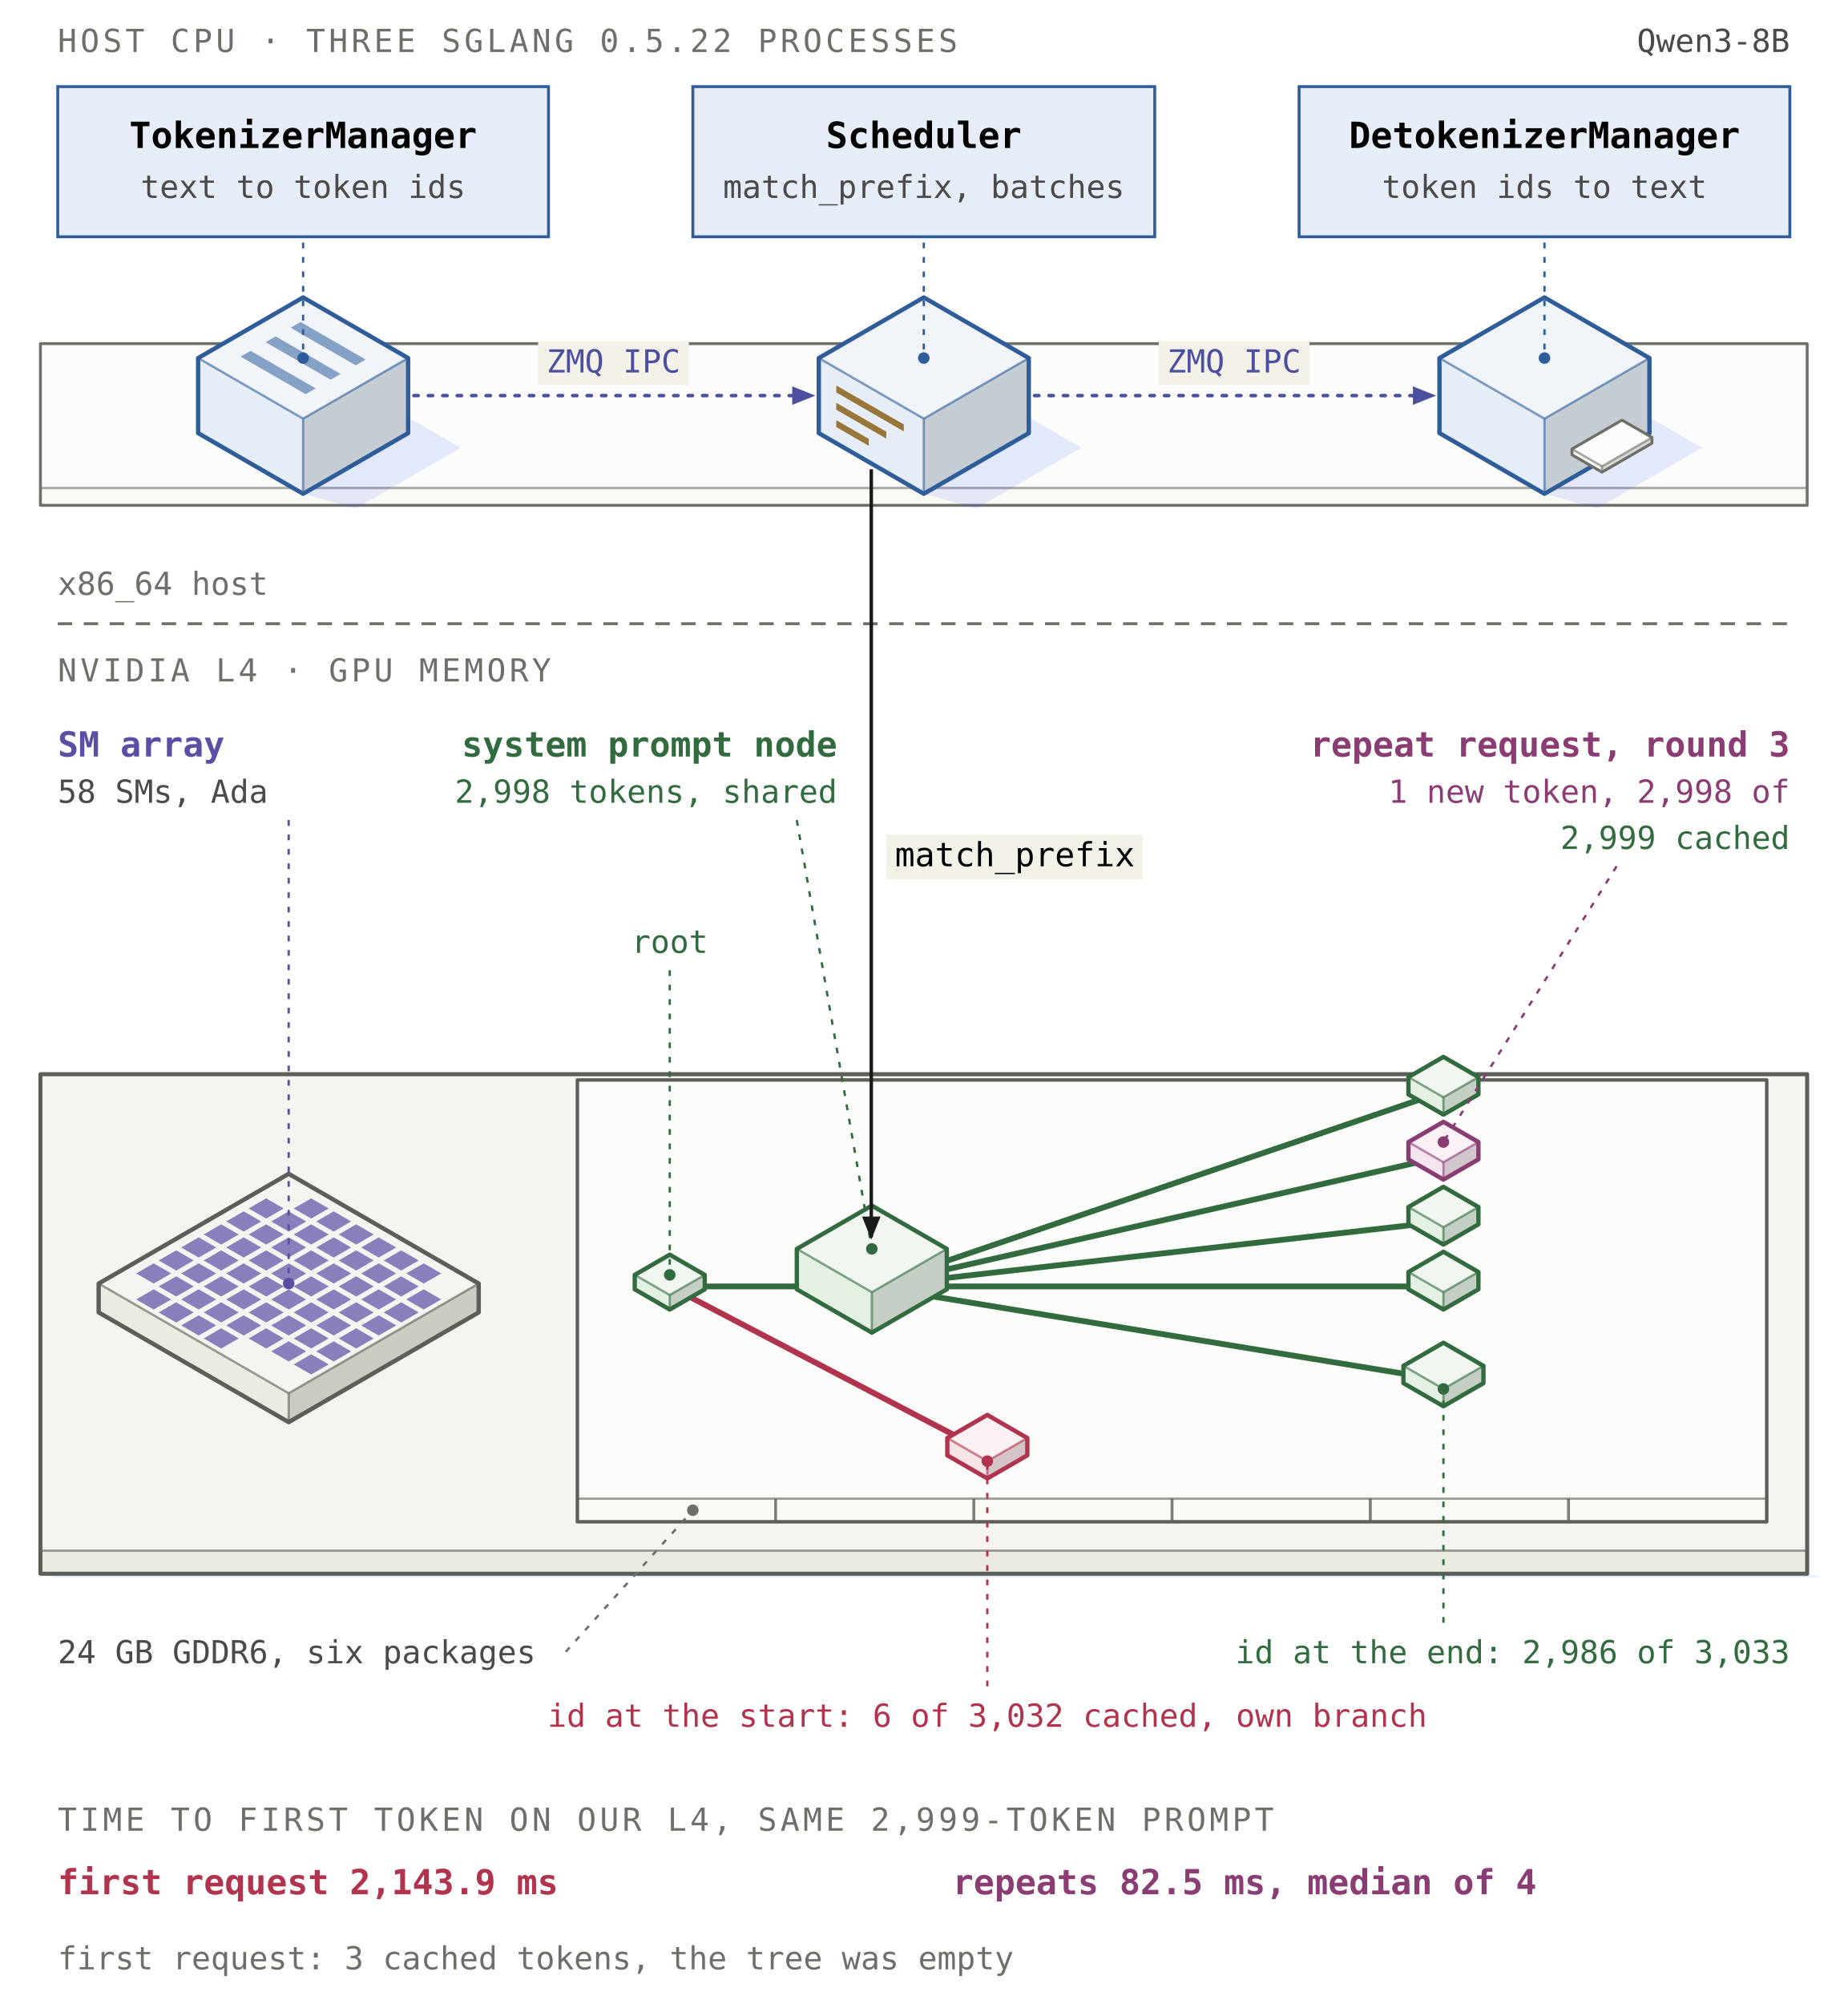
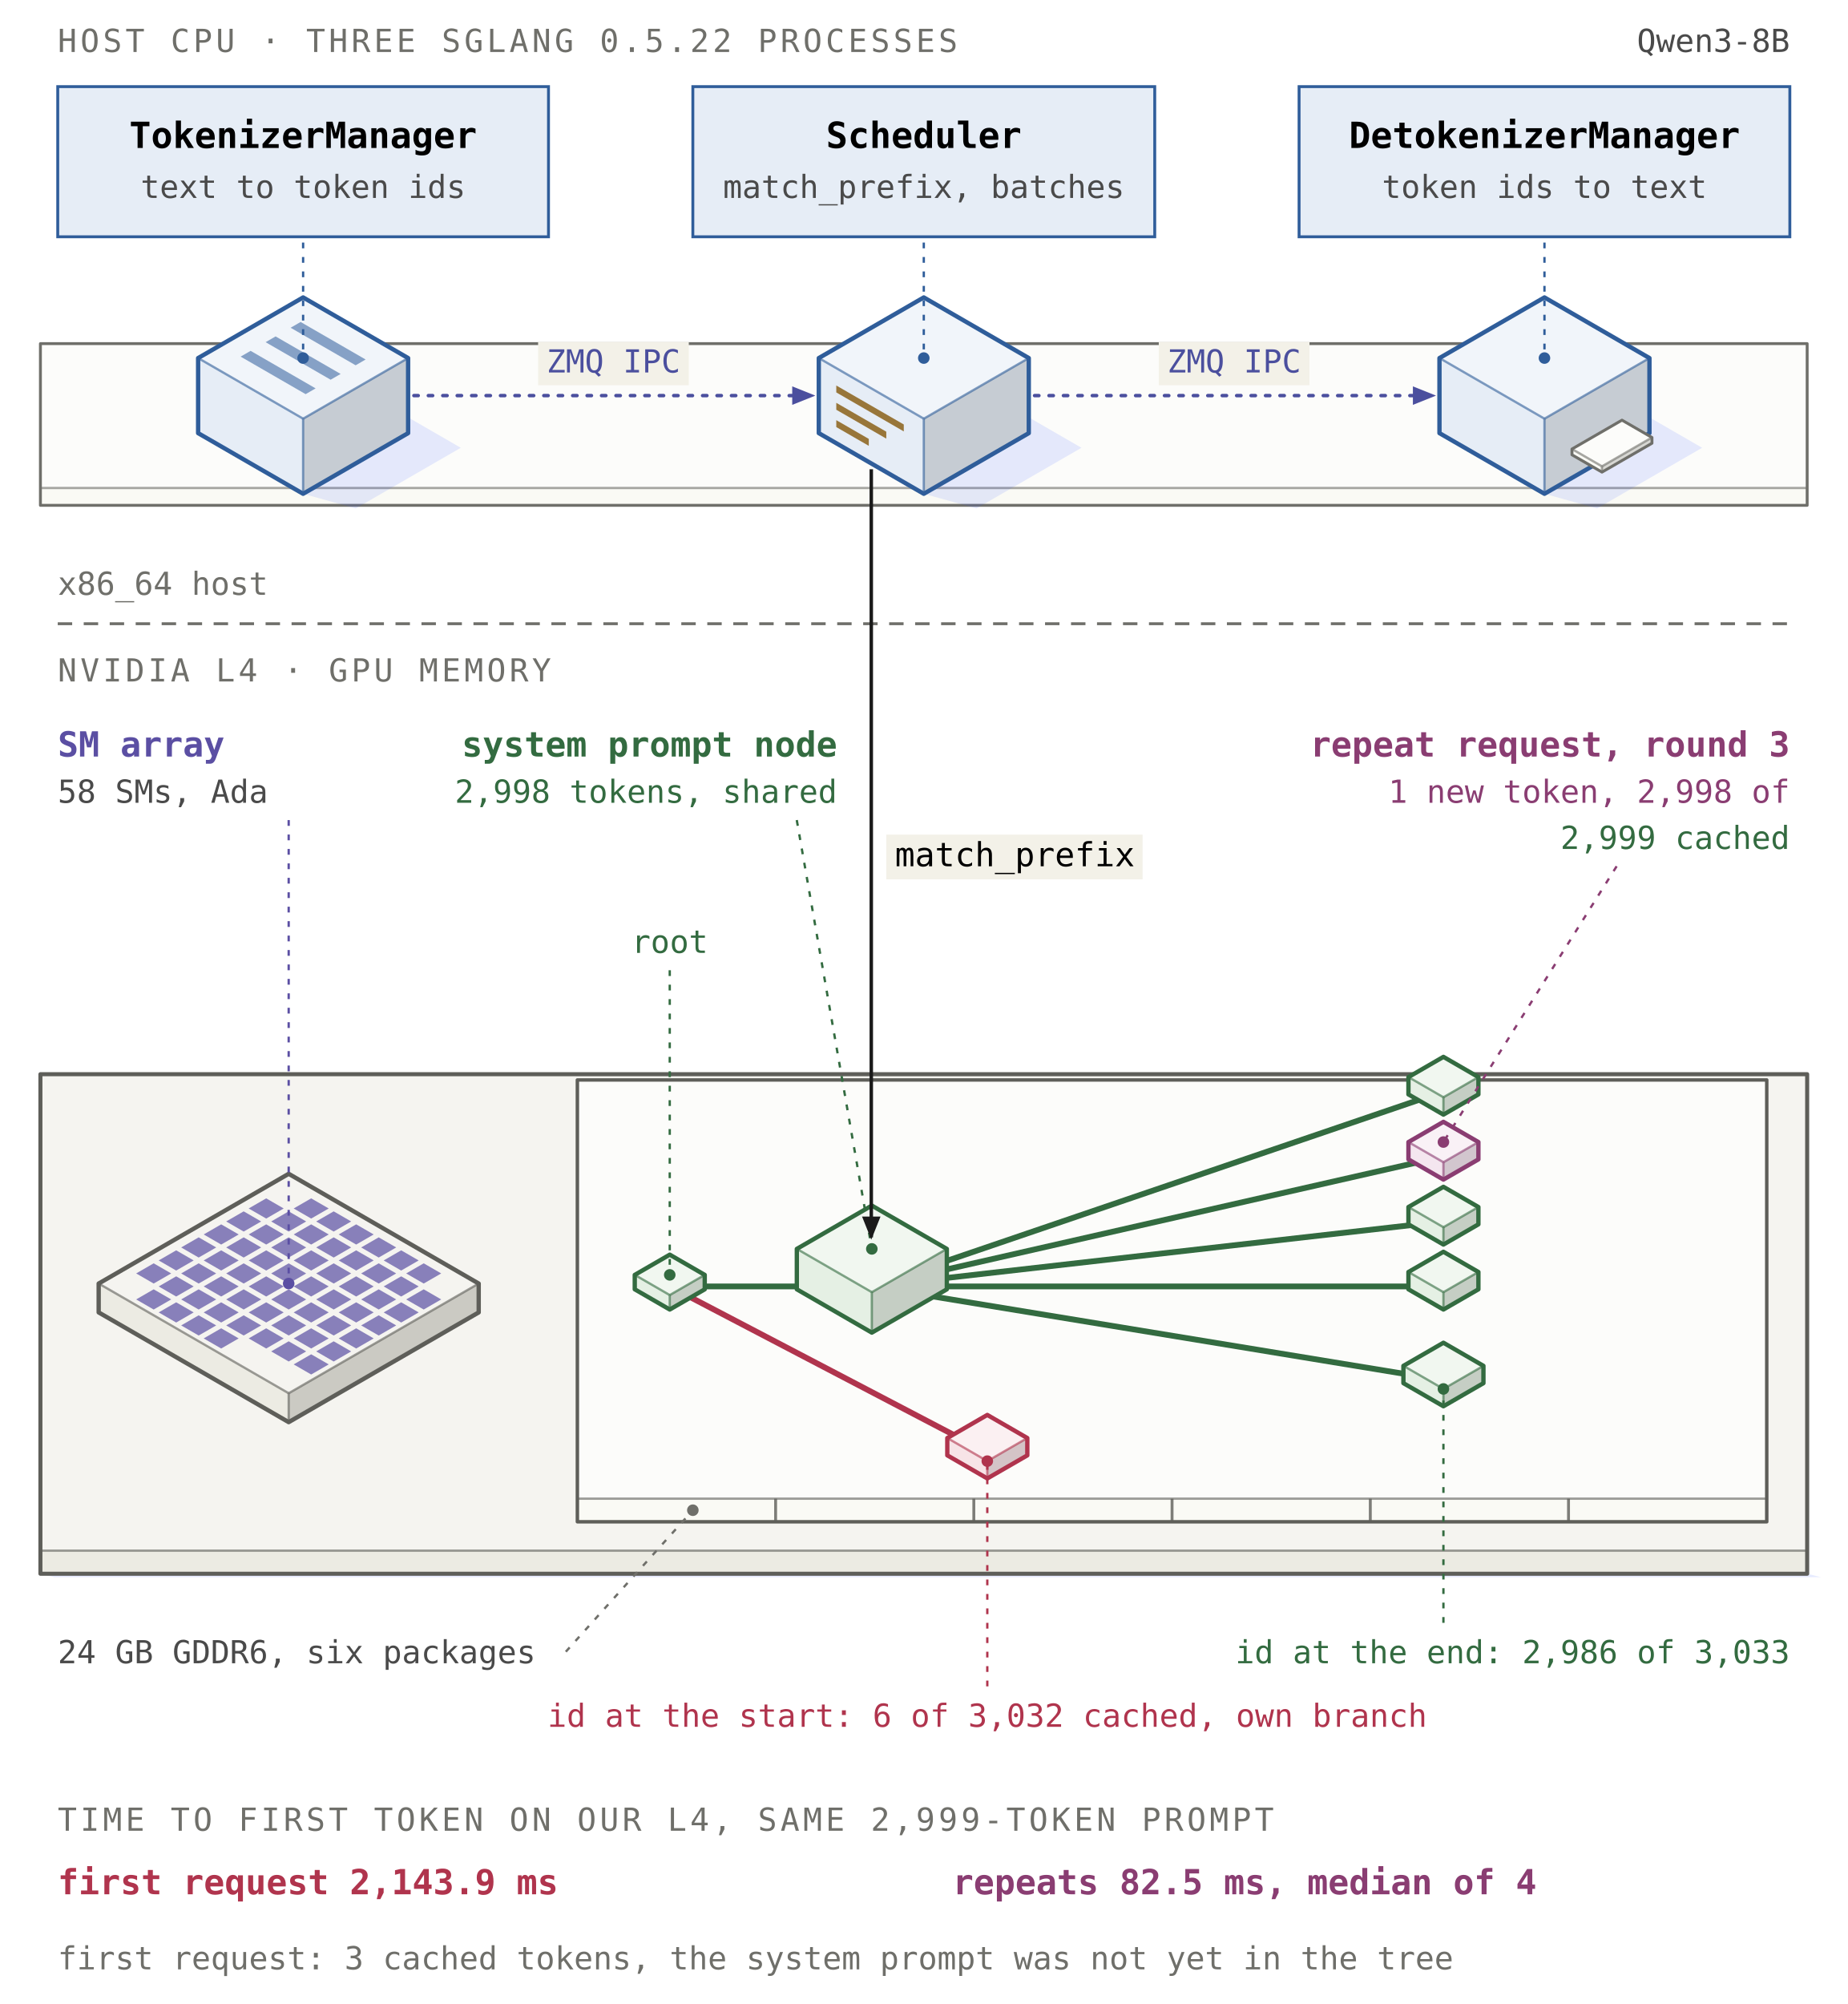
<svg xmlns="http://www.w3.org/2000/svg" viewBox="0 0 640 694" role="img" aria-labelledby="plate-sglang-request-title plate-sglang-request-desc" font-family="JetBrains Mono, ui-monospace, monospace">
  <defs>
    <marker id="plate-sglang-request-head-indigo" viewBox="0 0 10 10" refX="9" refY="5" markerWidth="8" markerHeight="8" markerUnits="userSpaceOnUse" orient="auto-start-reverse">
      <path d="M0 1 L10 5 L0 9 z" fill="var(--m-indigo-ink, #4b4f9e)" />
    </marker>
    <marker id="plate-sglang-request-head-ink" viewBox="0 0 10 10" refX="9" refY="5" markerWidth="8" markerHeight="8" markerUnits="userSpaceOnUse" orient="auto-start-reverse">
      <path d="M0 1 L10 5 L0 9 z" fill="var(--m-ink, #1a1a1a)" />
    </marker>
  </defs>
  <text x="20" y="18" font-size="11" letter-spacing="1.2" fill="var(--m-ink-mute, #6f6f6a)">HOST CPU · THREE SGLANG 0.5.22 PROCESSES</text>
  <text x="620" y="18" font-size="11" text-anchor="end" fill="var(--m-ink-soft, #4a4a4a)">Qwen3-8B</text>
  <rect x="20" y="30" width="170" height="52" fill="var(--m-blue-fill, #e6edf6)" stroke="var(--m-blue-ink, #2f5d9a)" />
  <text x="105" y="51.25" font-size="12.5" text-anchor="middle" font-weight="700">TokenizerManager</text>
  <text x="105" y="68.55" font-size="11" text-anchor="middle" class="m-serif" fill="var(--m-ink-soft, #4a4a4a)">text to token ids</text>
  <rect x="240" y="30" width="160" height="52" fill="var(--m-blue-fill, #e6edf6)" stroke="var(--m-blue-ink, #2f5d9a)" />
  <text x="320" y="51.25" font-size="12.5" text-anchor="middle" font-weight="700">Scheduler</text>
  <text x="320" y="68.55" font-size="11" text-anchor="middle" class="m-serif" fill="var(--m-ink-soft, #4a4a4a)">match_prefix, batches</text>
  <rect x="450" y="30" width="170" height="52" fill="var(--m-blue-fill, #e6edf6)" stroke="var(--m-blue-ink, #2f5d9a)" />
  <text x="535" y="51.25" font-size="12.5" text-anchor="middle" font-weight="700">DetokenizerManager</text>
  <text x="535" y="68.55" font-size="11" text-anchor="middle" class="m-serif" fill="var(--m-ink-soft, #4a4a4a)">token ids to text</text>
  <polygon points="14,175 626,175 626,169 626,119 14,119 14,169" fill="var(--m-panel, #f3f1e8)" />
  <polygon points="14,175 626,175 626,169 14,169" fill="var(--m-paper, #fafaf5)" />
  <polygon points="14,169 626,169 626,119 14,119" fill="var(--m-paper, #fafaf5)" />
  <polygon points="14,169 626,169 626,119 14,119" fill="var(--m-shine, #ffffff)" fill-opacity="0.45" />
  <polyline points="14,169 626,169" fill="none" stroke="var(--m-ink-mute, #6f6f6a)" stroke-width="0.8" stroke-opacity="0.6" />
  <polygon points="14,175 626,175 626,169 626,119 14,119 14,169" fill="none" stroke="var(--m-ink-mute, #6f6f6a)" stroke-width="1" stroke-linejoin="round" />
  <polygon points="68.63,150 105,129 123.24,134.07 159.61,155.07 123.24,176.07 105,171" fill="var(--m-accent, #3553ff)" fill-opacity="0.12" />
  <polygon points="105,103 141.37,124 141.37,150 105,171 68.63,150 68.63,124" fill="var(--m-panel, #f3f1e8)" />
  <polygon points="105,103 141.37,124 105,145 68.63,124" fill="var(--m-blue-fill, #e6edf6)" />
  <polygon points="105,103 141.37,124 105,145 68.63,124" fill="var(--m-shine, #ffffff)" fill-opacity="0.45" />
  <polygon points="68.63,150 105,171 105,145 68.63,124" fill="var(--m-blue-fill, #e6edf6)" />
  <polygon points="141.37,150 105,171 105,145 141.37,124" fill="var(--m-blue-fill, #e6edf6)" />
  <polygon points="141.37,150 105,171 105,145 141.37,124" fill="var(--m-shade, #1a1a1a)" fill-opacity="0.16" />
  <polyline points="105,145 141.37,124" fill="none" stroke="var(--m-blue-ink, #2f5d9a)" stroke-width="0.8" stroke-opacity="0.6" />
  <polyline points="105,145 68.63,124" fill="none" stroke="var(--m-blue-ink, #2f5d9a)" stroke-width="0.8" stroke-opacity="0.6" />
  <polyline points="105,145 105,171" fill="none" stroke="var(--m-blue-ink, #2f5d9a)" stroke-width="0.8" stroke-opacity="0.6" />
  <polygon points="105,103 141.37,124 141.37,150 105,171 68.63,150 68.63,124" fill="none" stroke="var(--m-blue-ink, #2f5d9a)" stroke-width="1.5" stroke-linejoin="round" />
  <polygon points="104.13,111.5 126.65,124.5 123.19,126.5 100.67,113.5" fill="var(--m-blue-ink, #2f5d9a)" fill-opacity="0.55" />
  <polygon points="95.47,116.5 117.99,129.5 114.53,131.5 92.01,118.5" fill="var(--m-blue-ink, #2f5d9a)" fill-opacity="0.55" />
  <polygon points="86.81,121.5 109.33,134.5 105.87,136.5 83.35,123.5" fill="var(--m-blue-ink, #2f5d9a)" fill-opacity="0.55" />
  <polygon points="283.63,150 320,129 338.24,134.07 374.61,155.07 338.24,176.07 320,171" fill="var(--m-accent, #3553ff)" fill-opacity="0.12" />
  <polygon points="320,103 356.37,124 356.37,150 320,171 283.63,150 283.63,124" fill="var(--m-panel, #f3f1e8)" />
  <polygon points="320,103 356.37,124 320,145 283.63,124" fill="var(--m-blue-fill, #e6edf6)" />
  <polygon points="320,103 356.37,124 320,145 283.63,124" fill="var(--m-shine, #ffffff)" fill-opacity="0.45" />
  <polygon points="283.63,150 320,171 320,145 283.63,124" fill="var(--m-blue-fill, #e6edf6)" />
  <polygon points="356.37,150 320,171 320,145 356.37,124" fill="var(--m-blue-fill, #e6edf6)" />
  <polygon points="356.37,150 320,171 320,145 356.37,124" fill="var(--m-shade, #1a1a1a)" fill-opacity="0.16" />
  <polyline points="320,145 356.37,124" fill="none" stroke="var(--m-blue-ink, #2f5d9a)" stroke-width="0.8" stroke-opacity="0.6" />
  <polyline points="320,145 283.63,124" fill="none" stroke="var(--m-blue-ink, #2f5d9a)" stroke-width="0.8" stroke-opacity="0.6" />
  <polyline points="320,145 320,171" fill="none" stroke="var(--m-blue-ink, #2f5d9a)" stroke-width="0.8" stroke-opacity="0.6" />
  <polygon points="320,103 356.37,124 356.37,150 320,171 283.63,150 283.63,124" fill="none" stroke="var(--m-blue-ink, #2f5d9a)" stroke-width="1.5" stroke-linejoin="round" />
  <polygon points="289.69,135.9 313.07,149.4 313.07,147 289.69,133.5" fill="var(--m-amber-ink, #85590c)" fill-opacity="0.8" />
  <polygon points="289.69,141.9 307.01,151.9 307.01,149.5 289.69,139.5" fill="var(--m-amber-ink, #85590c)" fill-opacity="0.8" />
  <polygon points="289.69,147.9 300.95,154.4 300.95,152 289.69,145.5" fill="var(--m-amber-ink, #85590c)" fill-opacity="0.8" />
  <polygon points="498.63,150 535,129 553.24,134.07 589.61,155.07 553.24,176.07 535,171" fill="var(--m-accent, #3553ff)" fill-opacity="0.12" />
  <polygon points="535,103 571.37,124 571.37,150 535,171 498.63,150 498.63,124" fill="var(--m-panel, #f3f1e8)" />
  <polygon points="535,103 571.37,124 535,145 498.63,124" fill="var(--m-blue-fill, #e6edf6)" />
  <polygon points="535,103 571.37,124 535,145 498.63,124" fill="var(--m-shine, #ffffff)" fill-opacity="0.45" />
  <polygon points="498.63,150 535,171 535,145 498.63,124" fill="var(--m-blue-fill, #e6edf6)" />
  <polygon points="571.37,150 535,171 535,145 571.37,124" fill="var(--m-blue-fill, #e6edf6)" />
  <polygon points="571.37,150 535,171 535,145 571.37,124" fill="var(--m-shade, #1a1a1a)" fill-opacity="0.16" />
  <polyline points="535,145 571.37,124" fill="none" stroke="var(--m-blue-ink, #2f5d9a)" stroke-width="0.8" stroke-opacity="0.6" />
  <polyline points="535,145 498.63,124" fill="none" stroke="var(--m-blue-ink, #2f5d9a)" stroke-width="0.8" stroke-opacity="0.6" />
  <polyline points="535,145 535,171" fill="none" stroke="var(--m-blue-ink, #2f5d9a)" stroke-width="0.8" stroke-opacity="0.6" />
  <polygon points="535,103 571.37,124 571.37,150 535,171 498.63,150 498.63,124" fill="none" stroke="var(--m-blue-ink, #2f5d9a)" stroke-width="1.5" stroke-linejoin="round" />
  <polygon points="561.85,145.5 572.24,151.5 572.24,153.5 554.92,163.5 544.53,157.5 544.53,155.5" fill="var(--m-panel, #f3f1e8)" />
  <polygon points="561.85,145.5 572.24,151.5 554.92,161.5 544.53,155.5" fill="var(--m-paper, #fafaf5)" />
  <polygon points="561.85,145.5 572.24,151.5 554.92,161.5 544.53,155.5" fill="var(--m-shine, #ffffff)" fill-opacity="0.45" />
  <polygon points="544.53,157.5 554.92,163.5 554.92,161.5 544.53,155.5" fill="var(--m-paper, #fafaf5)" />
  <polygon points="572.24,153.5 554.92,163.5 554.92,161.5 572.24,151.5" fill="var(--m-paper, #fafaf5)" />
  <polygon points="572.24,153.5 554.92,163.5 554.92,161.5 572.24,151.5" fill="var(--m-shade, #1a1a1a)" fill-opacity="0.16" />
  <polyline points="554.92,161.5 572.24,151.5" fill="none" stroke="var(--m-ink-mute, #6f6f6a)" stroke-width="0.8" stroke-opacity="0.6" />
  <polyline points="554.92,161.5 544.53,155.5" fill="none" stroke="var(--m-ink-mute, #6f6f6a)" stroke-width="0.8" stroke-opacity="0.6" />
  <polyline points="554.92,161.5 554.92,163.5" fill="none" stroke="var(--m-ink-mute, #6f6f6a)" stroke-width="0.8" stroke-opacity="0.6" />
  <polygon points="561.85,145.5 572.24,151.5 572.24,153.5 554.92,163.5 544.53,157.5 544.53,155.5" fill="none" stroke="var(--m-ink-mute, #6f6f6a)" stroke-width="1" stroke-linejoin="round" />
  <polyline points="105,84 105,124" fill="none" stroke="var(--m-blue-ink, #2f5d9a)" stroke-width="0.8" stroke-dasharray="2 3" />
  <circle cx="105" cy="124" r="2" fill="var(--m-blue-ink, #2f5d9a)" />
  <polyline points="320,84 320,124" fill="none" stroke="var(--m-blue-ink, #2f5d9a)" stroke-width="0.8" stroke-dasharray="2 3" />
  <circle cx="320" cy="124" r="2" fill="var(--m-blue-ink, #2f5d9a)" />
  <polyline points="535,84 535,124" fill="none" stroke="var(--m-blue-ink, #2f5d9a)" stroke-width="0.8" stroke-dasharray="2 3" />
  <circle cx="535" cy="124" r="2" fill="var(--m-blue-ink, #2f5d9a)" />
  <g data-beat="1">
    <animate attributeName="opacity" values="0;0;1" keyTimes="0;0;1" calcMode="spline" keySplines="0 0 1 1;0.23 1 0.32 1" dur="0.45s" begin="indefinite" fill="freeze" />
    <animateTransform attributeName="transform" type="translate" values="0 4;0 4;0 0" keyTimes="0;0;1" calcMode="spline" keySplines="0 0 1 1;0.23 1 0.32 1" dur="0.45s" begin="indefinite" fill="freeze" />
    <path d="M143.373 137 L281.627 137" fill="none" stroke="var(--m-indigo-ink, #4b4f9e)" stroke-width="1.2" stroke-dasharray="1.5 3.5" stroke-linecap="round" stroke-linejoin="round" marker-end="url(#plate-sglang-request-head-indigo)" />
    <circle class="m-packet" r="3.5" fill="var(--m-indigo-ink, #4b4f9e)" opacity="0">
      <animateMotion path="M143.373 137 L281.627 137" keyPoints="0;0;1;1" keyTimes="0;0;0.688;1" calcMode="linear" dur="0.8s" begin="indefinite" fill="freeze" />
      <animate attributeName="opacity" values="0;0;1;1;0" keyTimes="0;0;0.1;0.688;1" dur="0.8s" begin="indefinite" fill="freeze" />
    </circle>
    <rect class="m-knock" x="186.4" y="118.42" width="52.2" height="15" fill="var(--m-panel, #f3f1e8)" />
    <text x="212.5" y="129" font-size="11" text-anchor="middle" fill="var(--m-indigo-ink, #4b4f9e)">ZMQ IPC</text>
  </g>
  <text x="20" y="206" font-size="11" class="m-serif" fill="var(--m-ink-mute, #6f6f6a)">x86_64 host</text>
  <line x1="20" y1="216" x2="620" y2="216" stroke="var(--m-ink-mute, #6f6f6a)" stroke-width="1" stroke-dasharray="5 4" />
  <text x="20" y="236" font-size="11" letter-spacing="1.2" fill="var(--m-ink-mute, #6f6f6a)">NVIDIA L4 · GPU MEMORY</text>
  <polygon points="14,545 626,545 630.8,546.2 18.8,546.2" fill="var(--m-accent, #3553ff)" fill-opacity="0.12" />
  <polygon points="14,545 626,545 626,537 626,372 14,372 14,537" fill="var(--m-panel, #f3f1e8)" />
  <polygon points="14,545 626,545 626,537 14,537" fill="var(--m-grey-fill, #ecebe3)" />
  <polygon points="14,537 626,537 626,372 14,372" fill="var(--m-grey-fill, #ecebe3)" />
  <polygon points="14,537 626,537 626,372 14,372" fill="var(--m-shine, #ffffff)" fill-opacity="0.45" />
  <polyline points="14,537 626,537" fill="none" stroke="var(--m-grey-ink, #5e5e59)" stroke-width="0.8" stroke-opacity="0.6" />
  <polygon points="14,545 626,545 626,537 626,372 14,372 14,537" fill="none" stroke="var(--m-grey-ink, #5e5e59)" stroke-width="1.4" stroke-linejoin="round" />
  <polygon points="100,406.5 165.82,444.5 165.82,454.5 100,492.5 34.18,454.5 34.18,444.5" fill="var(--m-panel, #f3f1e8)" />
  <polygon points="100,406.5 165.82,444.5 100,482.5 34.18,444.5" fill="var(--m-grey-fill, #ecebe3)" />
  <polygon points="100,406.5 165.82,444.5 100,482.5 34.18,444.5" fill="var(--m-shine, #ffffff)" fill-opacity="0.45" />
  <polygon points="34.18,454.5 100,492.5 100,482.5 34.18,444.5" fill="var(--m-grey-fill, #ecebe3)" />
  <polygon points="165.82,454.5 100,492.5 100,482.5 165.82,444.5" fill="var(--m-grey-fill, #ecebe3)" />
  <polygon points="165.82,454.5 100,492.5 100,482.5 165.82,444.5" fill="var(--m-shade, #1a1a1a)" fill-opacity="0.16" />
  <polyline points="100,482.5 165.82,444.5" fill="none" stroke="var(--m-grey-ink, #5e5e59)" stroke-width="0.8" stroke-opacity="0.6" />
  <polyline points="100,482.5 34.18,444.5" fill="none" stroke="var(--m-grey-ink, #5e5e59)" stroke-width="0.8" stroke-opacity="0.6" />
  <polyline points="100,482.5 100,492.5" fill="none" stroke="var(--m-grey-ink, #5e5e59)" stroke-width="0.8" stroke-opacity="0.6" />
  <polygon points="100,406.5 165.82,444.5 165.82,454.5 100,492.5 34.18,454.5 34.18,444.5" fill="none" stroke="var(--m-grey-ink, #5e5e59)" stroke-width="1.5" stroke-linejoin="round" />
  <polygon points="107.79,415 113.86,418.5 107.79,422 101.73,418.5" fill="var(--m-violet-ink, #5b4fa3)" fill-opacity="0.7" />
  <polygon points="115.59,419.5 121.65,423 115.59,426.5 109.53,423" fill="var(--m-violet-ink, #5b4fa3)" fill-opacity="0.7" />
  <polygon points="123.38,424 129.44,427.5 123.38,431 117.32,427.5" fill="var(--m-violet-ink, #5b4fa3)" fill-opacity="0.7" />
  <polygon points="131.18,428.5 137.24,432 131.18,435.5 125.11,432" fill="var(--m-violet-ink, #5b4fa3)" fill-opacity="0.7" />
  <polygon points="138.97,433 145.03,436.5 138.97,440 132.91,436.5" fill="var(--m-violet-ink, #5b4fa3)" fill-opacity="0.7" />
  <polygon points="146.77,437.5 152.83,441 146.77,444.5 140.7,441" fill="var(--m-violet-ink, #5b4fa3)" fill-opacity="0.7" />
  <polygon points="92.21,415 98.27,418.5 92.21,422 86.14,418.5" fill="var(--m-violet-ink, #5b4fa3)" fill-opacity="0.7" />
  <polygon points="100,419.5 106.06,423 100,426.5 93.94,423" fill="var(--m-violet-ink, #5b4fa3)" fill-opacity="0.7" />
  <polygon points="107.79,424 113.86,427.5 107.79,431 101.73,427.5" fill="var(--m-violet-ink, #5b4fa3)" fill-opacity="0.7" />
  <polygon points="115.59,428.5 121.65,432 115.59,435.5 109.53,432" fill="var(--m-violet-ink, #5b4fa3)" fill-opacity="0.7" />
  <polygon points="123.38,433 129.44,436.5 123.38,440 117.32,436.5" fill="var(--m-violet-ink, #5b4fa3)" fill-opacity="0.7" />
  <polygon points="131.18,437.5 137.24,441 131.18,444.5 125.11,441" fill="var(--m-violet-ink, #5b4fa3)" fill-opacity="0.7" />
  <polygon points="138.97,442 145.03,445.5 138.97,449 132.91,445.5" fill="var(--m-violet-ink, #5b4fa3)" fill-opacity="0.7" />
  <polygon points="146.77,446.5 152.83,450 146.77,453.5 140.7,450" fill="var(--m-violet-ink, #5b4fa3)" fill-opacity="0.7" />
  <polygon points="84.41,419.5 90.47,423 84.41,426.5 78.35,423" fill="var(--m-violet-ink, #5b4fa3)" fill-opacity="0.7" />
  <polygon points="92.21,424 98.27,427.5 92.21,431 86.14,427.5" fill="var(--m-violet-ink, #5b4fa3)" fill-opacity="0.7" />
  <polygon points="100,428.5 106.06,432 100,435.5 93.94,432" fill="var(--m-violet-ink, #5b4fa3)" fill-opacity="0.7" />
  <polygon points="107.79,433 113.86,436.5 107.79,440 101.73,436.5" fill="var(--m-violet-ink, #5b4fa3)" fill-opacity="0.7" />
  <polygon points="115.59,437.5 121.65,441 115.59,444.5 109.53,441" fill="var(--m-violet-ink, #5b4fa3)" fill-opacity="0.7" />
  <polygon points="123.38,442 129.44,445.5 123.38,449 117.32,445.5" fill="var(--m-violet-ink, #5b4fa3)" fill-opacity="0.7" />
  <polygon points="131.18,446.5 137.24,450 131.18,453.5 125.11,450" fill="var(--m-violet-ink, #5b4fa3)" fill-opacity="0.7" />
  <polygon points="138.97,451 145.03,454.5 138.97,458 132.91,454.5" fill="var(--m-violet-ink, #5b4fa3)" fill-opacity="0.7" />
  <polygon points="76.62,424 82.68,427.5 76.62,431 70.56,427.5" fill="var(--m-violet-ink, #5b4fa3)" fill-opacity="0.7" />
  <polygon points="84.41,428.5 90.47,432 84.41,435.5 78.35,432" fill="var(--m-violet-ink, #5b4fa3)" fill-opacity="0.7" />
  <polygon points="92.21,433 98.27,436.5 92.21,440 86.14,436.5" fill="var(--m-violet-ink, #5b4fa3)" fill-opacity="0.7" />
  <polygon points="100,437.5 106.06,441 100,444.5 93.94,441" fill="var(--m-violet-ink, #5b4fa3)" fill-opacity="0.7" />
  <polygon points="107.79,442 113.86,445.5 107.79,449 101.73,445.5" fill="var(--m-violet-ink, #5b4fa3)" fill-opacity="0.7" />
  <polygon points="115.59,446.5 121.65,450 115.59,453.5 109.53,450" fill="var(--m-violet-ink, #5b4fa3)" fill-opacity="0.7" />
  <polygon points="123.38,451 129.44,454.5 123.38,458 117.32,454.5" fill="var(--m-violet-ink, #5b4fa3)" fill-opacity="0.7" />
  <polygon points="131.18,455.5 137.24,459 131.18,462.5 125.11,459" fill="var(--m-violet-ink, #5b4fa3)" fill-opacity="0.7" />
  <polygon points="68.82,428.5 74.89,432 68.82,435.5 62.76,432" fill="var(--m-violet-ink, #5b4fa3)" fill-opacity="0.7" />
  <polygon points="76.62,433 82.68,436.5 76.62,440 70.56,436.5" fill="var(--m-violet-ink, #5b4fa3)" fill-opacity="0.7" />
  <polygon points="84.41,437.5 90.47,441 84.41,444.5 78.35,441" fill="var(--m-violet-ink, #5b4fa3)" fill-opacity="0.7" />
  <polygon points="92.21,442 98.27,445.5 92.21,449 86.14,445.5" fill="var(--m-violet-ink, #5b4fa3)" fill-opacity="0.7" />
  <polygon points="100,446.5 106.06,450 100,453.5 93.94,450" fill="var(--m-violet-ink, #5b4fa3)" fill-opacity="0.7" />
  <polygon points="107.79,451 113.86,454.5 107.79,458 101.73,454.5" fill="var(--m-violet-ink, #5b4fa3)" fill-opacity="0.7" />
  <polygon points="115.59,455.5 121.65,459 115.59,462.5 109.53,459" fill="var(--m-violet-ink, #5b4fa3)" fill-opacity="0.7" />
  <polygon points="123.38,460 129.44,463.5 123.38,467 117.32,463.5" fill="var(--m-violet-ink, #5b4fa3)" fill-opacity="0.7" />
  <polygon points="61.03,433 67.09,436.5 61.03,440 54.97,436.5" fill="var(--m-violet-ink, #5b4fa3)" fill-opacity="0.7" />
  <polygon points="68.82,437.5 74.89,441 68.82,444.5 62.76,441" fill="var(--m-violet-ink, #5b4fa3)" fill-opacity="0.7" />
  <polygon points="76.62,442 82.68,445.5 76.62,449 70.56,445.5" fill="var(--m-violet-ink, #5b4fa3)" fill-opacity="0.7" />
  <polygon points="84.41,446.5 90.47,450 84.41,453.5 78.35,450" fill="var(--m-violet-ink, #5b4fa3)" fill-opacity="0.7" />
  <polygon points="92.21,451 98.27,454.5 92.21,458 86.14,454.5" fill="var(--m-violet-ink, #5b4fa3)" fill-opacity="0.7" />
  <polygon points="100,455.5 106.06,459 100,462.5 93.94,459" fill="var(--m-violet-ink, #5b4fa3)" fill-opacity="0.7" />
  <polygon points="107.79,460 113.86,463.5 107.79,467 101.73,463.5" fill="var(--m-violet-ink, #5b4fa3)" fill-opacity="0.7" />
  <polygon points="115.59,464.5 121.65,468 115.59,471.5 109.53,468" fill="var(--m-violet-ink, #5b4fa3)" fill-opacity="0.7" />
  <polygon points="53.23,437.5 59.3,441 53.23,444.5 47.17,441" fill="var(--m-violet-ink, #5b4fa3)" fill-opacity="0.7" />
  <polygon points="61.03,442 67.09,445.5 61.03,449 54.97,445.5" fill="var(--m-violet-ink, #5b4fa3)" fill-opacity="0.7" />
  <polygon points="68.82,446.5 74.89,450 68.82,453.5 62.76,450" fill="var(--m-violet-ink, #5b4fa3)" fill-opacity="0.7" />
  <polygon points="76.62,451 82.68,454.5 76.62,458 70.56,454.5" fill="var(--m-violet-ink, #5b4fa3)" fill-opacity="0.7" />
  <polygon points="84.41,455.5 90.47,459 84.41,462.5 78.35,459" fill="var(--m-violet-ink, #5b4fa3)" fill-opacity="0.7" />
  <polygon points="92.21,460 98.27,463.5 92.21,467 86.14,463.5" fill="var(--m-violet-ink, #5b4fa3)" fill-opacity="0.7" />
  <polygon points="100,464.5 106.06,468 100,471.5 93.94,468" fill="var(--m-violet-ink, #5b4fa3)" fill-opacity="0.7" />
  <polygon points="107.79,469 113.86,472.5 107.79,476 101.73,472.5" fill="var(--m-violet-ink, #5b4fa3)" fill-opacity="0.7" />
  <polygon points="53.23,446.5 59.3,450 53.23,453.5 47.17,450" fill="var(--m-violet-ink, #5b4fa3)" fill-opacity="0.7" />
  <polygon points="61.03,451 67.09,454.5 61.03,458 54.97,454.5" fill="var(--m-violet-ink, #5b4fa3)" fill-opacity="0.7" />
  <polygon points="68.82,455.5 74.89,459 68.82,462.5 62.76,459" fill="var(--m-violet-ink, #5b4fa3)" fill-opacity="0.7" />
  <polygon points="76.62,460 82.68,463.5 76.62,467 70.56,463.5" fill="var(--m-violet-ink, #5b4fa3)" fill-opacity="0.7" />
  <polygon points="200,527 612,527 612,519 612,374 200,374 200,519" fill="var(--m-panel, #f3f1e8)" />
  <polygon points="200,527 612,527 612,519 200,519" fill="var(--m-paper, #fafaf5)" />
  <polygon points="200,519 612,519 612,374 200,374" fill="var(--m-paper, #fafaf5)" />
  <polygon points="200,519 612,519 612,374 200,374" fill="var(--m-shine, #ffffff)" fill-opacity="0.45" />
  <polyline points="200,519 612,519" fill="none" stroke="var(--m-grey-ink, #5e5e59)" stroke-width="0.8" stroke-opacity="0.6" />
  <polygon points="200,527 612,527 612,519 612,374 200,374 200,519" fill="none" stroke="var(--m-grey-ink, #5e5e59)" stroke-width="1.2" stroke-linejoin="round" />
  <line x1="268.67" y1="527" x2="268.67" y2="519" stroke="var(--m-grey-ink, #5e5e59)" stroke-width="1" stroke-opacity="0.8" />
  <line x1="337.33" y1="527" x2="337.33" y2="519" stroke="var(--m-grey-ink, #5e5e59)" stroke-width="1" stroke-opacity="0.8" />
  <line x1="406" y1="527" x2="406" y2="519" stroke="var(--m-grey-ink, #5e5e59)" stroke-width="1" stroke-opacity="0.8" />
  <line x1="474.67" y1="527" x2="474.67" y2="519" stroke="var(--m-grey-ink, #5e5e59)" stroke-width="1" stroke-opacity="0.8" />
  <line x1="543.33" y1="527" x2="543.33" y2="519" stroke="var(--m-grey-ink, #5e5e59)" stroke-width="1" stroke-opacity="0.8" />
  <line x1="232" y1="445.5" x2="302" y2="445.5" stroke="var(--m-green-ink, #336b40)" stroke-width="2" />
  <line x1="232" y1="445.5" x2="342" y2="503" stroke="var(--m-rose-ink, #b0344d)" stroke-width="2" />
  <line x1="302" y1="445.5" x2="500" y2="378" stroke="var(--m-green-ink, #336b40)" stroke-width="2" />
  <line x1="302" y1="445.5" x2="500" y2="400.5" stroke="var(--m-green-ink, #336b40)" stroke-width="2" />
  <line x1="302" y1="445.5" x2="500" y2="423" stroke="var(--m-green-ink, #336b40)" stroke-width="2" />
  <line x1="302" y1="445.5" x2="500" y2="445.5" stroke="var(--m-green-ink, #336b40)" stroke-width="2" />
  <line x1="302" y1="445.5" x2="500" y2="478" stroke="var(--m-green-ink, #336b40)" stroke-width="2" />
  <polygon points="232,434.5 244.12,441.5 244.12,446.5 232,453.5 219.88,446.5 219.88,441.5" fill="var(--m-panel, #f3f1e8)" />
  <polygon points="232,434.5 244.12,441.5 232,448.5 219.88,441.5" fill="var(--m-green-fill, #e5f0e4)" />
  <polygon points="232,434.5 244.12,441.5 232,448.5 219.88,441.5" fill="var(--m-shine, #ffffff)" fill-opacity="0.45" />
  <polygon points="219.88,446.5 232,453.5 232,448.5 219.88,441.5" fill="var(--m-green-fill, #e5f0e4)" />
  <polygon points="244.12,446.5 232,453.5 232,448.5 244.12,441.5" fill="var(--m-green-fill, #e5f0e4)" />
  <polygon points="244.12,446.5 232,453.5 232,448.5 244.12,441.5" fill="var(--m-shade, #1a1a1a)" fill-opacity="0.16" />
  <polyline points="232,448.5 244.12,441.5" fill="none" stroke="var(--m-green-ink, #336b40)" stroke-width="0.8" stroke-opacity="0.6" />
  <polyline points="232,448.5 219.88,441.5" fill="none" stroke="var(--m-green-ink, #336b40)" stroke-width="0.8" stroke-opacity="0.6" />
  <polyline points="232,448.5 232,453.5" fill="none" stroke="var(--m-green-ink, #336b40)" stroke-width="0.8" stroke-opacity="0.6" />
  <polygon points="232,434.5 244.12,441.5 244.12,446.5 232,453.5 219.88,446.5 219.88,441.5" fill="none" stroke="var(--m-green-ink, #336b40)" stroke-width="1.5" stroke-linejoin="round" />
  <polygon points="302,417.5 327.98,432.5 327.98,446.5 302,461.5 276.02,446.5 276.02,432.5" fill="var(--m-panel, #f3f1e8)" />
  <polygon points="302,417.5 327.98,432.5 302,447.5 276.02,432.5" fill="var(--m-green-fill, #e5f0e4)" />
  <polygon points="302,417.5 327.98,432.5 302,447.5 276.02,432.5" fill="var(--m-shine, #ffffff)" fill-opacity="0.45" />
  <polygon points="276.02,446.5 302,461.5 302,447.5 276.02,432.5" fill="var(--m-green-fill, #e5f0e4)" />
  <polygon points="327.98,446.5 302,461.5 302,447.5 327.98,432.5" fill="var(--m-green-fill, #e5f0e4)" />
  <polygon points="327.98,446.5 302,461.5 302,447.5 327.98,432.5" fill="var(--m-shade, #1a1a1a)" fill-opacity="0.16" />
  <polyline points="302,447.5 327.98,432.5" fill="none" stroke="var(--m-green-ink, #336b40)" stroke-width="0.8" stroke-opacity="0.6" />
  <polyline points="302,447.5 276.02,432.5" fill="none" stroke="var(--m-green-ink, #336b40)" stroke-width="0.8" stroke-opacity="0.6" />
  <polyline points="302,447.5 302,461.5" fill="none" stroke="var(--m-green-ink, #336b40)" stroke-width="0.8" stroke-opacity="0.6" />
  <polygon points="302,417.5 327.98,432.5 327.98,446.5 302,461.5 276.02,446.5 276.02,432.5" fill="none" stroke="var(--m-green-ink, #336b40)" stroke-width="1.5" stroke-linejoin="round" />
  <polygon points="342,490 355.86,498 355.86,504 342,512 328.14,504 328.14,498" fill="var(--m-panel, #f3f1e8)" />
  <polygon points="342,490 355.86,498 342,506 328.14,498" fill="var(--m-rose-fill, #f7e4e7)" />
  <polygon points="342,490 355.86,498 342,506 328.14,498" fill="var(--m-shine, #ffffff)" fill-opacity="0.45" />
  <polygon points="328.14,504 342,512 342,506 328.14,498" fill="var(--m-rose-fill, #f7e4e7)" />
  <polygon points="355.86,504 342,512 342,506 355.86,498" fill="var(--m-rose-fill, #f7e4e7)" />
  <polygon points="355.86,504 342,512 342,506 355.86,498" fill="var(--m-shade, #1a1a1a)" fill-opacity="0.16" />
  <polyline points="342,506 355.86,498" fill="none" stroke="var(--m-rose-ink, #b0344d)" stroke-width="0.8" stroke-opacity="0.6" />
  <polyline points="342,506 328.14,498" fill="none" stroke="var(--m-rose-ink, #b0344d)" stroke-width="0.8" stroke-opacity="0.6" />
  <polyline points="342,506 342,512" fill="none" stroke="var(--m-rose-ink, #b0344d)" stroke-width="0.8" stroke-opacity="0.6" />
  <polygon points="342,490 355.86,498 355.86,504 342,512 328.14,504 328.14,498" fill="none" stroke="var(--m-rose-ink, #b0344d)" stroke-width="1.5" stroke-linejoin="round" />
  <polygon points="500,366 512.12,373 512.12,379 500,386 487.88,379 487.88,373" fill="var(--m-panel, #f3f1e8)" />
  <polygon points="500,366 512.12,373 500,380 487.88,373" fill="var(--m-green-fill, #e5f0e4)" />
  <polygon points="500,366 512.12,373 500,380 487.88,373" fill="var(--m-shine, #ffffff)" fill-opacity="0.45" />
  <polygon points="487.88,379 500,386 500,380 487.88,373" fill="var(--m-green-fill, #e5f0e4)" />
  <polygon points="512.12,379 500,386 500,380 512.12,373" fill="var(--m-green-fill, #e5f0e4)" />
  <polygon points="512.12,379 500,386 500,380 512.12,373" fill="var(--m-shade, #1a1a1a)" fill-opacity="0.16" />
  <polyline points="500,380 512.12,373" fill="none" stroke="var(--m-green-ink, #336b40)" stroke-width="0.8" stroke-opacity="0.6" />
  <polyline points="500,380 487.88,373" fill="none" stroke="var(--m-green-ink, #336b40)" stroke-width="0.8" stroke-opacity="0.6" />
  <polyline points="500,380 500,386" fill="none" stroke="var(--m-green-ink, #336b40)" stroke-width="0.8" stroke-opacity="0.6" />
  <polygon points="500,366 512.12,373 512.12,379 500,386 487.88,379 487.88,373" fill="none" stroke="var(--m-green-ink, #336b40)" stroke-width="1.5" stroke-linejoin="round" />
  <polygon points="500,388.5 512.12,395.5 512.12,401.5 500,408.5 487.88,401.5 487.88,395.5" fill="var(--m-panel, #f3f1e8)" />
  <polygon points="500,388.5 512.12,395.5 500,402.5 487.88,395.5" fill="var(--m-plum-fill, #f4e6ef)" />
  <polygon points="500,388.5 512.12,395.5 500,402.5 487.88,395.5" fill="var(--m-shine, #ffffff)" fill-opacity="0.45" />
  <polygon points="487.88,401.5 500,408.5 500,402.5 487.88,395.5" fill="var(--m-plum-fill, #f4e6ef)" />
  <polygon points="512.12,401.5 500,408.5 500,402.5 512.12,395.5" fill="var(--m-plum-fill, #f4e6ef)" />
  <polygon points="512.12,401.5 500,408.5 500,402.5 512.12,395.5" fill="var(--m-shade, #1a1a1a)" fill-opacity="0.16" />
  <polyline points="500,402.5 512.12,395.5" fill="none" stroke="var(--m-plum-ink, #8a3d72)" stroke-width="0.8" stroke-opacity="0.6" />
  <polyline points="500,402.5 487.88,395.5" fill="none" stroke="var(--m-plum-ink, #8a3d72)" stroke-width="0.8" stroke-opacity="0.6" />
  <polyline points="500,402.5 500,408.5" fill="none" stroke="var(--m-plum-ink, #8a3d72)" stroke-width="0.8" stroke-opacity="0.6" />
  <polygon points="500,388.5 512.12,395.5 512.12,401.5 500,408.5 487.88,401.5 487.88,395.5" fill="none" stroke="var(--m-plum-ink, #8a3d72)" stroke-width="1.5" stroke-linejoin="round" />
  <polygon points="500,411 512.12,418 512.12,424 500,431 487.88,424 487.88,418" fill="var(--m-panel, #f3f1e8)" />
  <polygon points="500,411 512.12,418 500,425 487.88,418" fill="var(--m-green-fill, #e5f0e4)" />
  <polygon points="500,411 512.12,418 500,425 487.88,418" fill="var(--m-shine, #ffffff)" fill-opacity="0.45" />
  <polygon points="487.88,424 500,431 500,425 487.88,418" fill="var(--m-green-fill, #e5f0e4)" />
  <polygon points="512.12,424 500,431 500,425 512.12,418" fill="var(--m-green-fill, #e5f0e4)" />
  <polygon points="512.12,424 500,431 500,425 512.12,418" fill="var(--m-shade, #1a1a1a)" fill-opacity="0.16" />
  <polyline points="500,425 512.12,418" fill="none" stroke="var(--m-green-ink, #336b40)" stroke-width="0.8" stroke-opacity="0.6" />
  <polyline points="500,425 487.88,418" fill="none" stroke="var(--m-green-ink, #336b40)" stroke-width="0.8" stroke-opacity="0.6" />
  <polyline points="500,425 500,431" fill="none" stroke="var(--m-green-ink, #336b40)" stroke-width="0.8" stroke-opacity="0.6" />
  <polygon points="500,411 512.12,418 512.12,424 500,431 487.88,424 487.88,418" fill="none" stroke="var(--m-green-ink, #336b40)" stroke-width="1.5" stroke-linejoin="round" />
  <polygon points="500,433.5 512.12,440.5 512.12,446.5 500,453.5 487.88,446.5 487.88,440.5" fill="var(--m-panel, #f3f1e8)" />
  <polygon points="500,433.5 512.12,440.5 500,447.5 487.88,440.5" fill="var(--m-green-fill, #e5f0e4)" />
  <polygon points="500,433.5 512.12,440.5 500,447.5 487.88,440.5" fill="var(--m-shine, #ffffff)" fill-opacity="0.45" />
  <polygon points="487.88,446.5 500,453.5 500,447.5 487.88,440.5" fill="var(--m-green-fill, #e5f0e4)" />
  <polygon points="512.12,446.5 500,453.5 500,447.5 512.12,440.5" fill="var(--m-green-fill, #e5f0e4)" />
  <polygon points="512.12,446.5 500,453.5 500,447.5 512.12,440.5" fill="var(--m-shade, #1a1a1a)" fill-opacity="0.16" />
  <polyline points="500,447.5 512.12,440.5" fill="none" stroke="var(--m-green-ink, #336b40)" stroke-width="0.8" stroke-opacity="0.6" />
  <polyline points="500,447.5 487.88,440.5" fill="none" stroke="var(--m-green-ink, #336b40)" stroke-width="0.8" stroke-opacity="0.6" />
  <polyline points="500,447.5 500,453.5" fill="none" stroke="var(--m-green-ink, #336b40)" stroke-width="0.8" stroke-opacity="0.6" />
  <polygon points="500,433.5 512.12,440.5 512.12,446.5 500,453.5 487.88,446.5 487.88,440.5" fill="none" stroke="var(--m-green-ink, #336b40)" stroke-width="1.5" stroke-linejoin="round" />
  <polygon points="500,465 513.86,473 513.86,479 500,487 486.14,479 486.14,473" fill="var(--m-panel, #f3f1e8)" />
  <polygon points="500,465 513.86,473 500,481 486.14,473" fill="var(--m-green-fill, #e5f0e4)" />
  <polygon points="500,465 513.86,473 500,481 486.14,473" fill="var(--m-shine, #ffffff)" fill-opacity="0.45" />
  <polygon points="486.14,479 500,487 500,481 486.14,473" fill="var(--m-green-fill, #e5f0e4)" />
  <polygon points="513.86,479 500,487 500,481 513.86,473" fill="var(--m-green-fill, #e5f0e4)" />
  <polygon points="513.86,479 500,487 500,481 513.86,473" fill="var(--m-shade, #1a1a1a)" fill-opacity="0.16" />
  <polyline points="500,481 513.86,473" fill="none" stroke="var(--m-green-ink, #336b40)" stroke-width="0.8" stroke-opacity="0.6" />
  <polyline points="500,481 486.14,473" fill="none" stroke="var(--m-green-ink, #336b40)" stroke-width="0.8" stroke-opacity="0.6" />
  <polyline points="500,481 500,487" fill="none" stroke="var(--m-green-ink, #336b40)" stroke-width="0.8" stroke-opacity="0.6" />
  <polygon points="500,465 513.86,473 513.86,479 500,487 486.14,479 486.14,473" fill="none" stroke="var(--m-green-ink, #336b40)" stroke-width="1.5" stroke-linejoin="round" />
  <text x="20" y="262" font-size="12" font-weight="700" fill="var(--m-violet-ink, #5b4fa3)">SM array</text>
  <text x="20" y="278" font-size="11" class="m-serif" fill="var(--m-ink-soft, #4a4a4a)">58 SMs, Ada</text>
  <polyline points="100,284 100,444.5" fill="none" stroke="var(--m-violet-ink, #5b4fa3)" stroke-width="0.8" stroke-dasharray="2 3" />
  <circle cx="100" cy="444.5" r="2" fill="var(--m-violet-ink, #5b4fa3)" />
  <polyline points="196,572 240,523" fill="none" stroke="var(--m-ink-mute, #6f6f6a)" stroke-width="0.8" stroke-dasharray="2 3" />
  <circle cx="240" cy="523" r="2" fill="var(--m-ink-mute, #6f6f6a)" />
  <text x="20" y="576" font-size="11" fill="var(--m-ink-soft, #4a4a4a)">24 GB GDDR6, six packages</text>
  <text x="232" y="330" font-size="11" text-anchor="middle" fill="var(--m-green-ink, #336b40)">root</text>
  <polyline points="232,336 232,441.5" fill="none" stroke="var(--m-green-ink, #336b40)" stroke-width="0.8" stroke-dasharray="2 3" />
  <circle cx="232" cy="441.5" r="2" fill="var(--m-green-ink, #336b40)" />
  <g data-beat="2">
    <animate attributeName="opacity" values="0;0;1" keyTimes="0;0.571;1" calcMode="spline" keySplines="0 0 1 1;0.23 1 0.32 1" dur="1.05s" begin="indefinite" fill="freeze" />
    <animateTransform attributeName="transform" type="translate" values="0 4;0 4;0 0" keyTimes="0;0.571;1" calcMode="spline" keySplines="0 0 1 1;0.23 1 0.32 1" dur="1.05s" begin="indefinite" fill="freeze" />
    <text x="290" y="262" font-size="12" text-anchor="end" font-weight="700" fill="var(--m-green-ink, #336b40)">system prompt node</text>
    <text x="290" y="278" font-size="11" text-anchor="end" fill="var(--m-green-ink, #336b40)">2,998 tokens, shared</text>
    <polyline points="276,284 302,432.5" fill="none" stroke="var(--m-green-ink, #336b40)" stroke-width="0.8" stroke-dasharray="2 3" />
    <circle cx="302" cy="432.5" r="2" fill="var(--m-green-ink, #336b40)" />
    <polyline points="342,584 342,506" fill="none" stroke="var(--m-rose-ink, #b0344d)" stroke-width="0.8" stroke-dasharray="2 3" />
    <circle cx="342" cy="506" r="2" fill="var(--m-rose-ink, #b0344d)" />
    <text x="342" y="598" font-size="11" text-anchor="middle" fill="var(--m-rose-ink, #b0344d)">id at the start: 6 of 3,032 cached, own branch</text>
  </g>
  <g data-beat="3">
    <animate attributeName="opacity" values="0;0;1" keyTimes="0;0.727;1" calcMode="spline" keySplines="0 0 1 1;0.23 1 0.32 1" dur="1.65s" begin="indefinite" fill="freeze" />
    <animateTransform attributeName="transform" type="translate" values="0 4;0 4;0 0" keyTimes="0;0.727;1" calcMode="spline" keySplines="0 0 1 1;0.23 1 0.32 1" dur="1.65s" begin="indefinite" fill="freeze" />
    <path d="M301.813 162.5 L301.813 428.5" fill="none" stroke="var(--m-ink, #1a1a1a)" stroke-width="1.2" stroke-linejoin="round" marker-end="url(#plate-sglang-request-head-ink)" />
    <circle class="m-packet" r="3.5" fill="var(--m-ink, #1a1a1a)" opacity="0">
      <animateMotion path="M301.813 162.5 L301.813 428.5" keyPoints="0;0;1;1" keyTimes="0;0.6;0.875;1" calcMode="linear" dur="2s" begin="indefinite" fill="freeze" />
      <animate attributeName="opacity" values="0;0;1;1;0" keyTimes="0;0.6;0.64;0.875;1" dur="2s" begin="indefinite" fill="freeze" />
    </circle>
    <rect class="m-knock" x="307" y="289.03" width="88.8" height="15.5" fill="var(--m-panel, #f3f1e8)" />
    <text x="310" y="300" font-size="11.5">match_prefix</text>
  </g>
  <g data-beat="4">
    <animate attributeName="opacity" values="0;0;1" keyTimes="0;0.8;1" calcMode="spline" keySplines="0 0 1 1;0.23 1 0.32 1" dur="2.25s" begin="indefinite" fill="freeze" />
    <animateTransform attributeName="transform" type="translate" values="0 4;0 4;0 0" keyTimes="0;0.8;1" calcMode="spline" keySplines="0 0 1 1;0.23 1 0.32 1" dur="2.25s" begin="indefinite" fill="freeze" />
    <text x="620" y="262" font-size="12" text-anchor="end" font-weight="700" fill="var(--m-plum-ink, #8a3d72)">repeat request, round 3</text>
    <text x="620" y="278" font-size="11" text-anchor="end" fill="var(--m-plum-ink, #8a3d72)">1 new token, 2,998 of</text>
    <text x="620" y="294" font-size="11" text-anchor="end" fill="var(--m-green-ink, #336b40)">2,999 cached</text>
    <polyline points="560,300 500,395.5" fill="none" stroke="var(--m-plum-ink, #8a3d72)" stroke-width="0.8" stroke-dasharray="2 3" />
    <circle cx="500" cy="395.5" r="2" fill="var(--m-plum-ink, #8a3d72)" />
    <polyline points="500,562 500,481" fill="none" stroke="var(--m-green-ink, #336b40)" stroke-width="0.8" stroke-dasharray="2 3" />
    <circle cx="500" cy="481" r="2" fill="var(--m-green-ink, #336b40)" />
    <text x="620" y="576" font-size="11" text-anchor="end" fill="var(--m-green-ink, #336b40)">id at the end: 2,986 of 3,033</text>
  </g>
  <g data-beat="5">
    <animate attributeName="opacity" values="0;0;1" keyTimes="0;0.842;1" calcMode="spline" keySplines="0 0 1 1;0.23 1 0.32 1" dur="2.85s" begin="indefinite" fill="freeze" />
    <animateTransform attributeName="transform" type="translate" values="0 4;0 4;0 0" keyTimes="0;0.842;1" calcMode="spline" keySplines="0 0 1 1;0.23 1 0.32 1" dur="2.85s" begin="indefinite" fill="freeze" />
    <path d="M358.373 137 L496.627 137" fill="none" stroke="var(--m-indigo-ink, #4b4f9e)" stroke-width="1.2" stroke-dasharray="1.5 3.5" stroke-linecap="round" stroke-linejoin="round" marker-end="url(#plate-sglang-request-head-indigo)" />
    <circle class="m-packet" r="3.5" fill="var(--m-indigo-ink, #4b4f9e)" opacity="0">
      <animateMotion path="M358.373 137 L496.627 137" keyPoints="0;0;1;1" keyTimes="0;0.75;0.922;1" calcMode="linear" dur="3.2s" begin="indefinite" fill="freeze" />
      <animate attributeName="opacity" values="0;0;1;1;0" keyTimes="0;0.75;0.775;0.922;1" dur="3.2s" begin="indefinite" fill="freeze" />
    </circle>
    <rect class="m-knock" x="401.4" y="118.42" width="52.2" height="15" fill="var(--m-panel, #f3f1e8)" />
    <text x="427.5" y="129" font-size="11" text-anchor="middle" fill="var(--m-indigo-ink, #4b4f9e)">ZMQ IPC</text>
  </g>
  <g data-beat="6">
    <animate attributeName="opacity" values="0;0;1" keyTimes="0;0.87;1" calcMode="spline" keySplines="0 0 1 1;0.23 1 0.32 1" dur="3.45s" begin="indefinite" fill="freeze" />
    <animateTransform attributeName="transform" type="translate" values="0 4;0 4;0 0" keyTimes="0;0.87;1" calcMode="spline" keySplines="0 0 1 1;0.23 1 0.32 1" dur="3.45s" begin="indefinite" fill="freeze" />
    <text x="20" y="634" font-size="11" letter-spacing="1.2" fill="var(--m-ink-mute, #6f6f6a)">TIME TO FIRST TOKEN ON OUR L4, SAME 2,999-TOKEN PROMPT</text>
    <text x="20" y="656" font-size="12" font-weight="700" fill="var(--m-rose-ink, #b0344d)">first request 2,143.9 ms</text>
    <text x="330" y="656" font-size="12" font-weight="700" fill="var(--m-plum-ink, #8a3d72)">repeats 82.5 ms, median of 4</text>
  </g>
-   <text x="20" y="682" font-size="11" class="m-serif" fill="var(--m-ink-mute, #6f6f6a)">first request: 3 cached tokens, the tree was empty</text>
+   <text x="20" y="682" font-size="11" class="m-serif" fill="var(--m-ink-mute, #6f6f6a)">first request: 3 cached tokens, the system prompt was not yet in the tree</text>
</svg>
